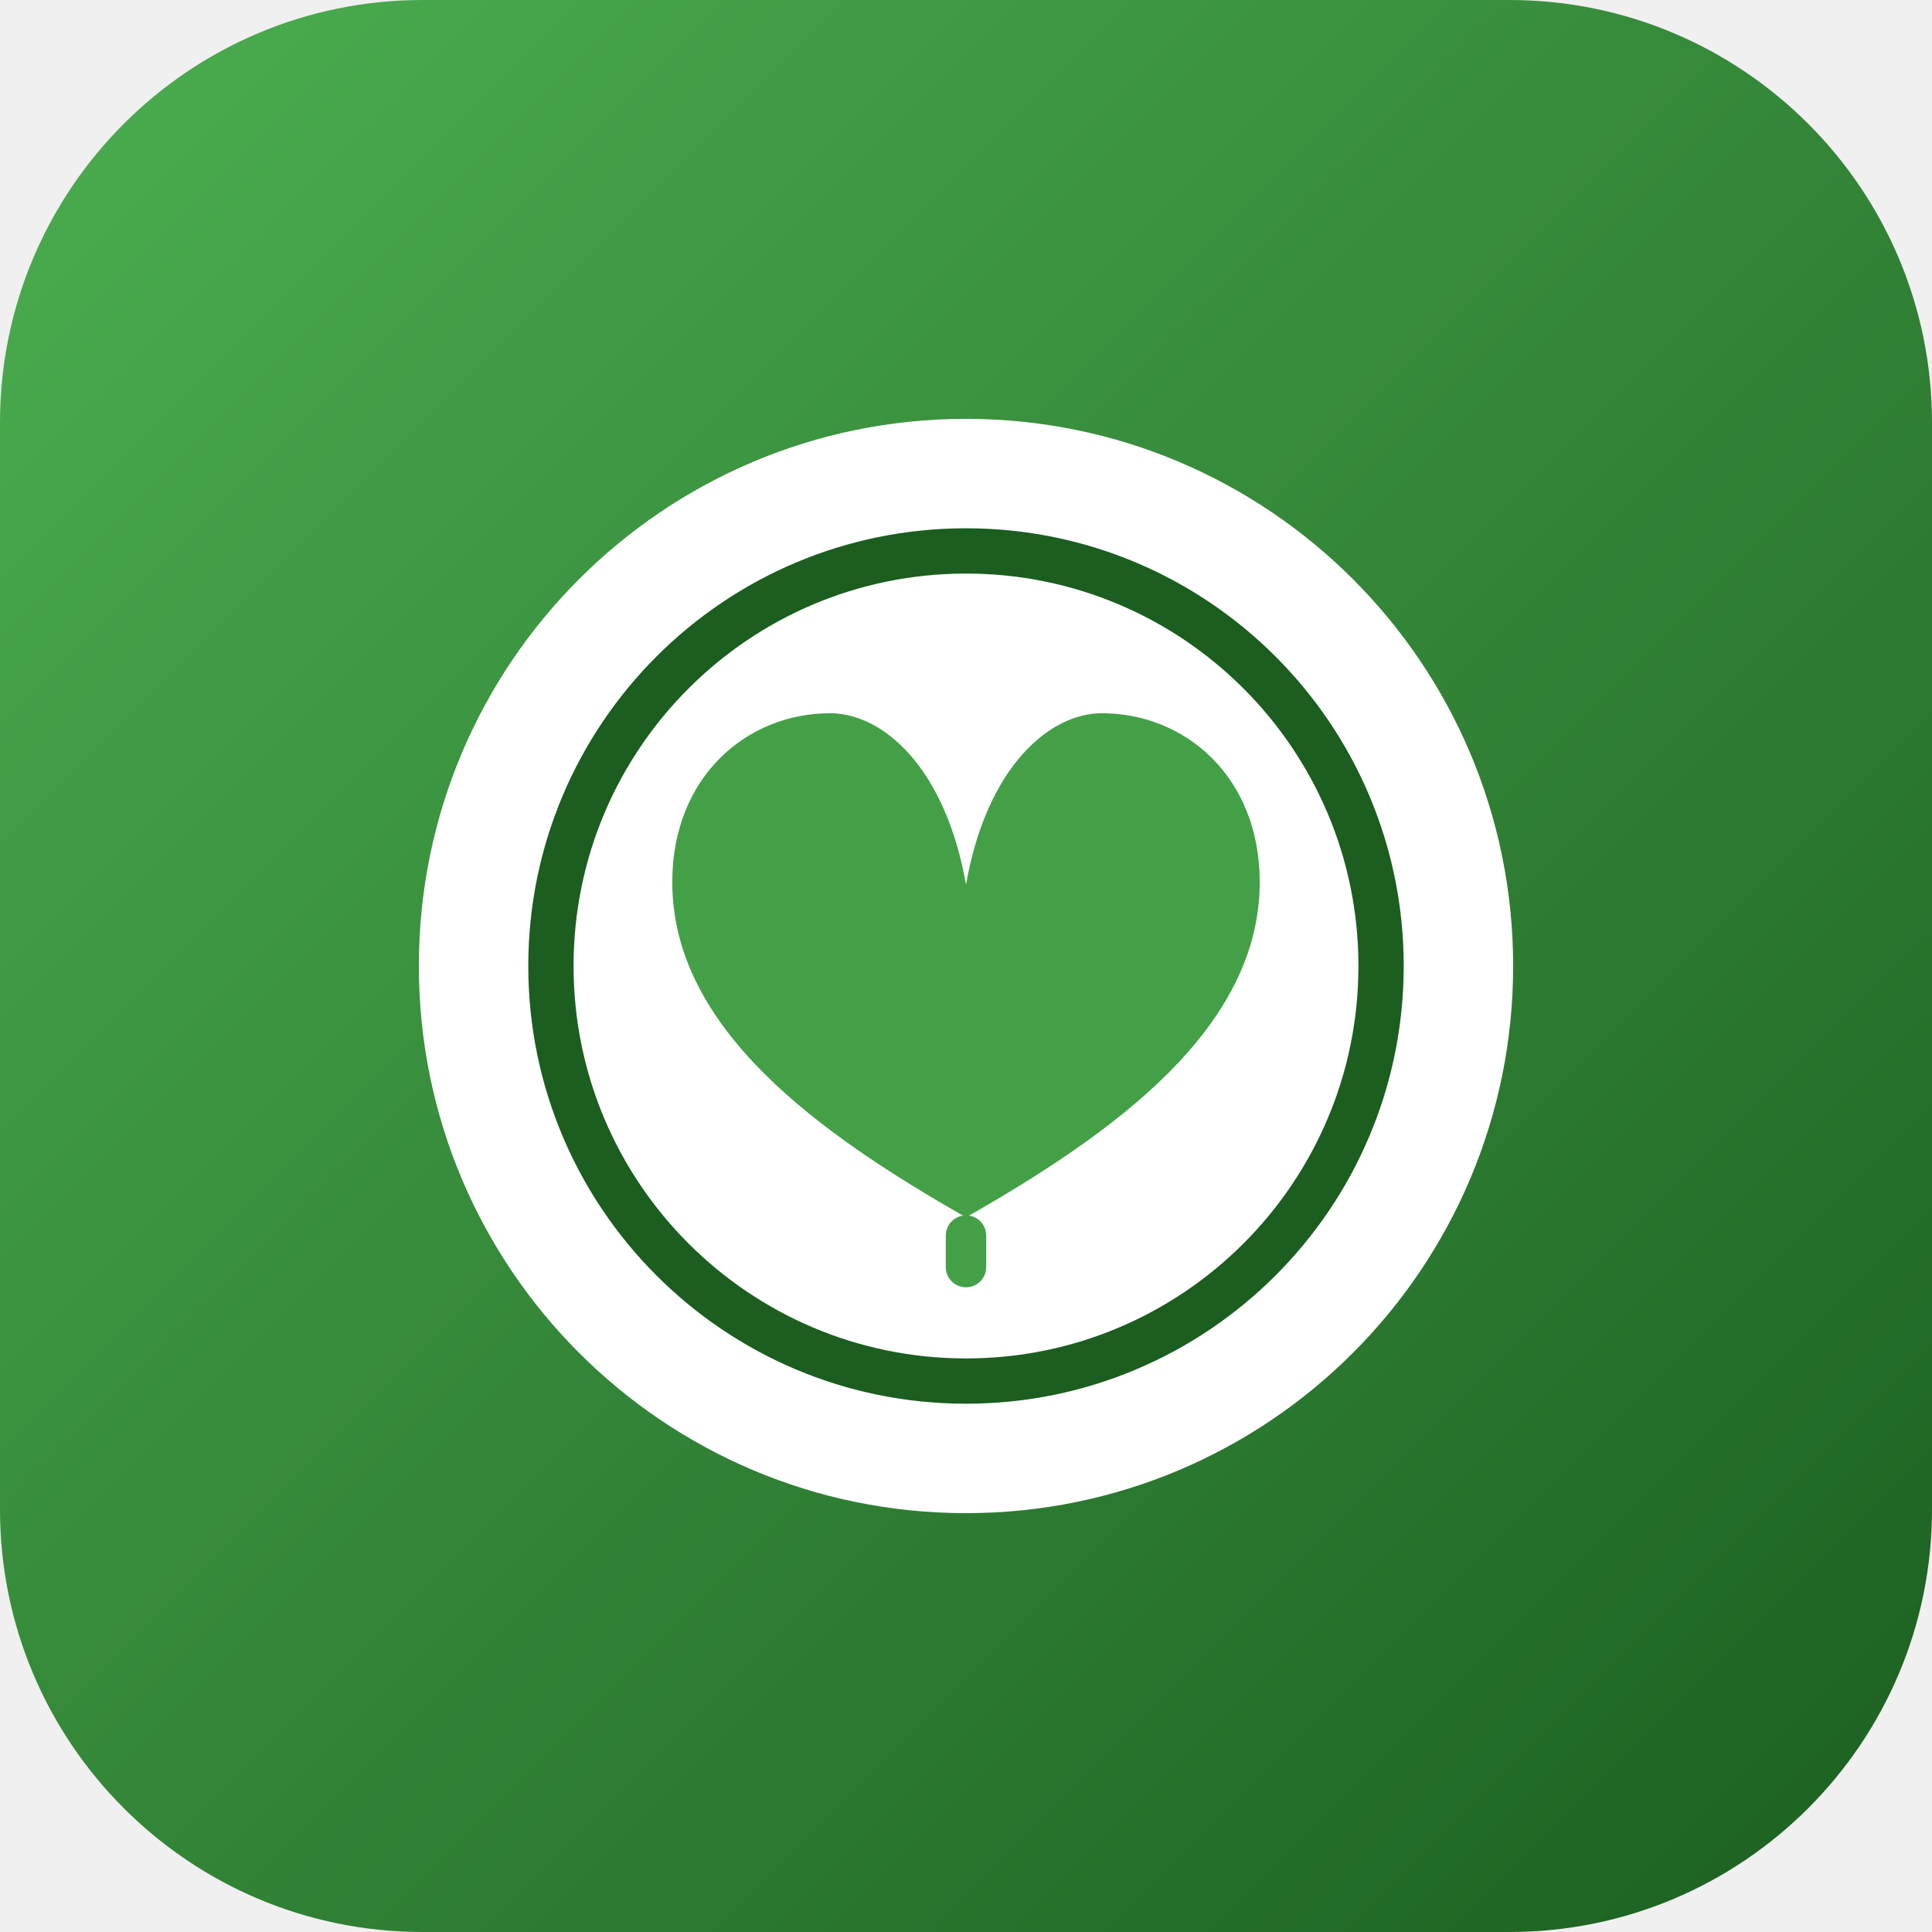
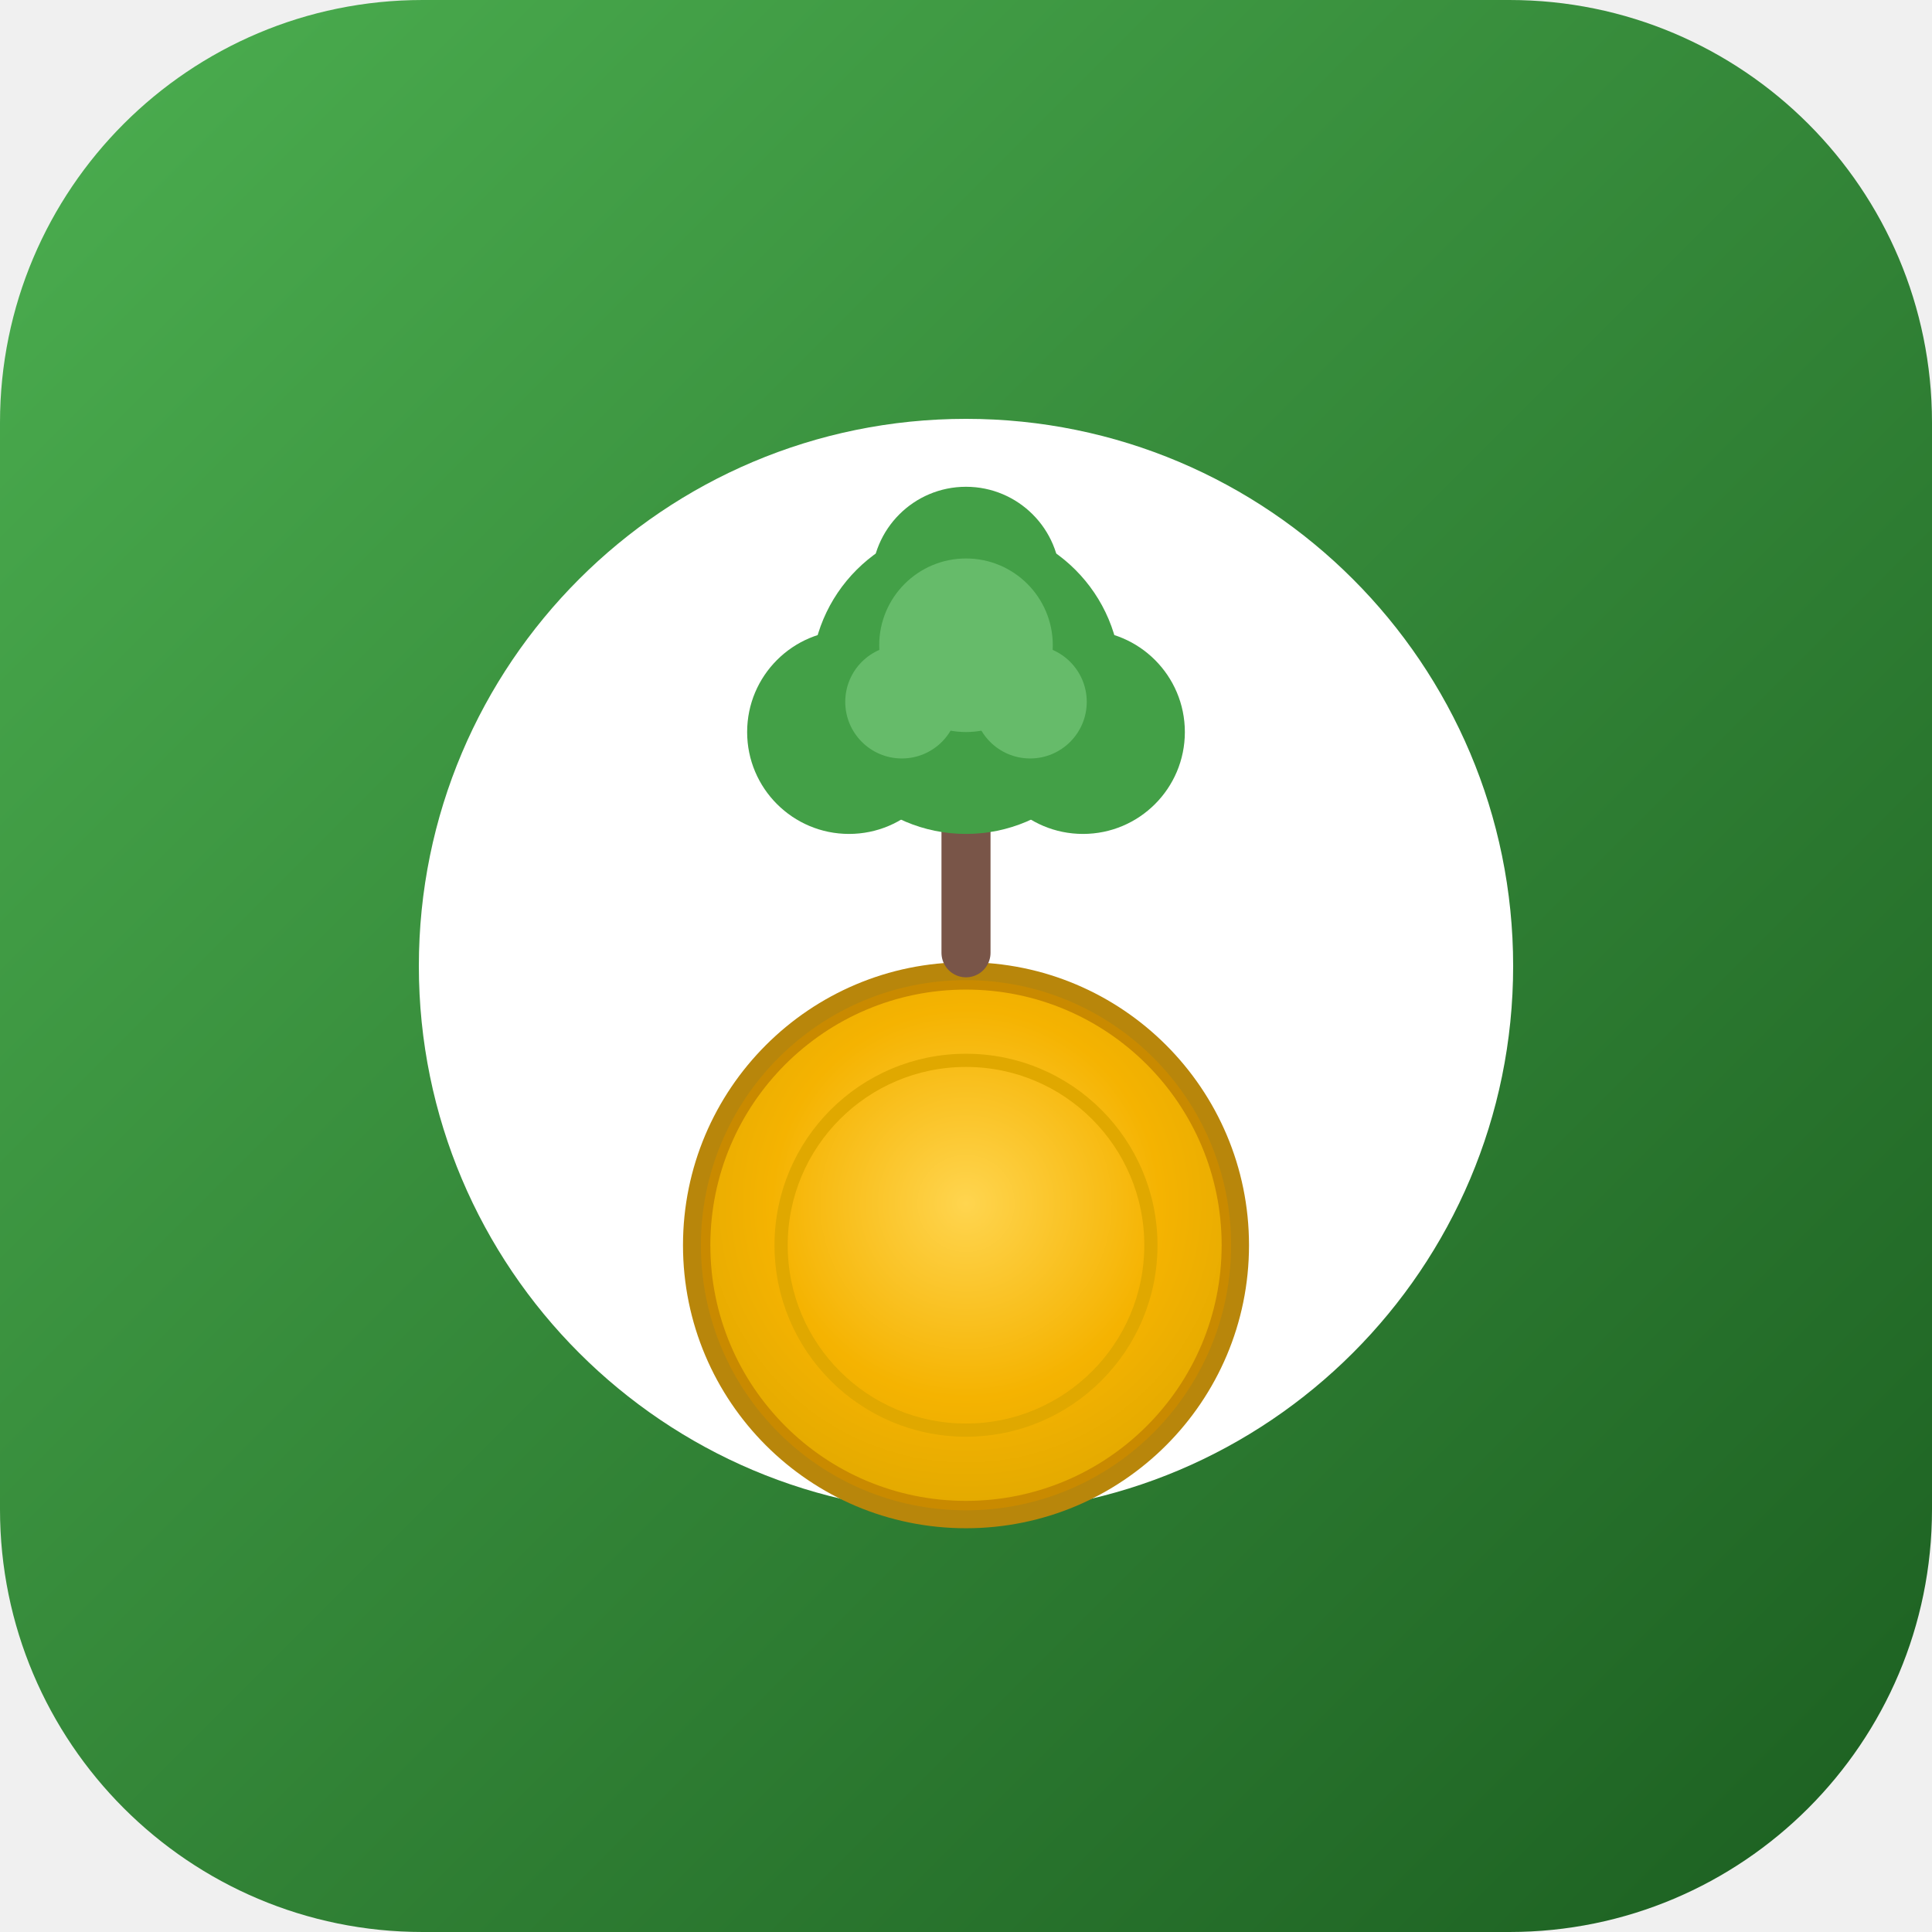
<svg xmlns="http://www.w3.org/2000/svg" width="1024" height="1024" viewBox="0 0 1024 1024">
  <defs>
    <linearGradient id="bg" x1="0" y1="0" x2="1" y2="1">
      <stop offset="0" stop-color="#4CAF50" />
      <stop offset="1" stop-color="#1B5E20" />
    </linearGradient>
+     <radialGradient id="coin" cx="0.5" cy="0.42" r="0.62">
+       <stop offset="0" stop-color="#FFD54F" />
+       <stop offset="0.6" stop-color="#F5B301" />
+       <stop offset="1" stop-color="#E0A800" />
+     </radialGradient>
  </defs>
  <rect width="1024" height="1024" rx="224" fill="url(#bg)" />
  <circle cx="512" cy="512" r="290" fill="#FFFFFF" />
-   <circle cx="512" cy="512" r="220" fill="none" stroke="#1B5E20" stroke-width="24" />
-   <path d="M512,645.2 C434.25,600.94 356.32,545.38 356.32,467.53 C356.32,411.97 395.57,378.03 440.04,378.03 C467.53,378.03 500.91,406.09 512,468.84 C523.09,406.09 556.47,378.03 583.96,378.03 C628.43,378.03 667.68,411.97 667.68,467.53 C667.68,545.38 589.75,600.94 512,645.2 Z" fill="#43A047" />
-   <rect x="501.29" y="644.17" width="21.42" height="38.12" rx="10.7" fill="#43A047" />
+   <circle cx="512" cy="660" r="150" fill="#B8860B" />
+   <circle cx="512" cy="660" r="138" fill="url(#coin)" />
+   <circle cx="512" cy="660" r="138" fill="none" stroke="#C98A00" stroke-width="5" />
+   <circle cx="512" cy="660" r="98" fill="none" stroke="#E0A800" stroke-width="7" />
+   <path d="M512,505 L512,430" stroke="#795548" stroke-width="26" stroke-linecap="round" />
+   <circle cx="512" cy="360" r="82" fill="#43A047" />
+   <circle cx="450" cy="388" r="54" fill="#43A047" />
+   <circle cx="574" cy="388" r="54" fill="#43A047" />
+   <circle cx="512" cy="308" r="50" fill="#43A047" />
+   <circle cx="512" cy="342" r="46" fill="#66BB6A" />
+   <circle cx="478" cy="372" r="30" fill="#66BB6A" />
+   <circle cx="546" cy="372" r="30" fill="#66BB6A" />
</svg>
